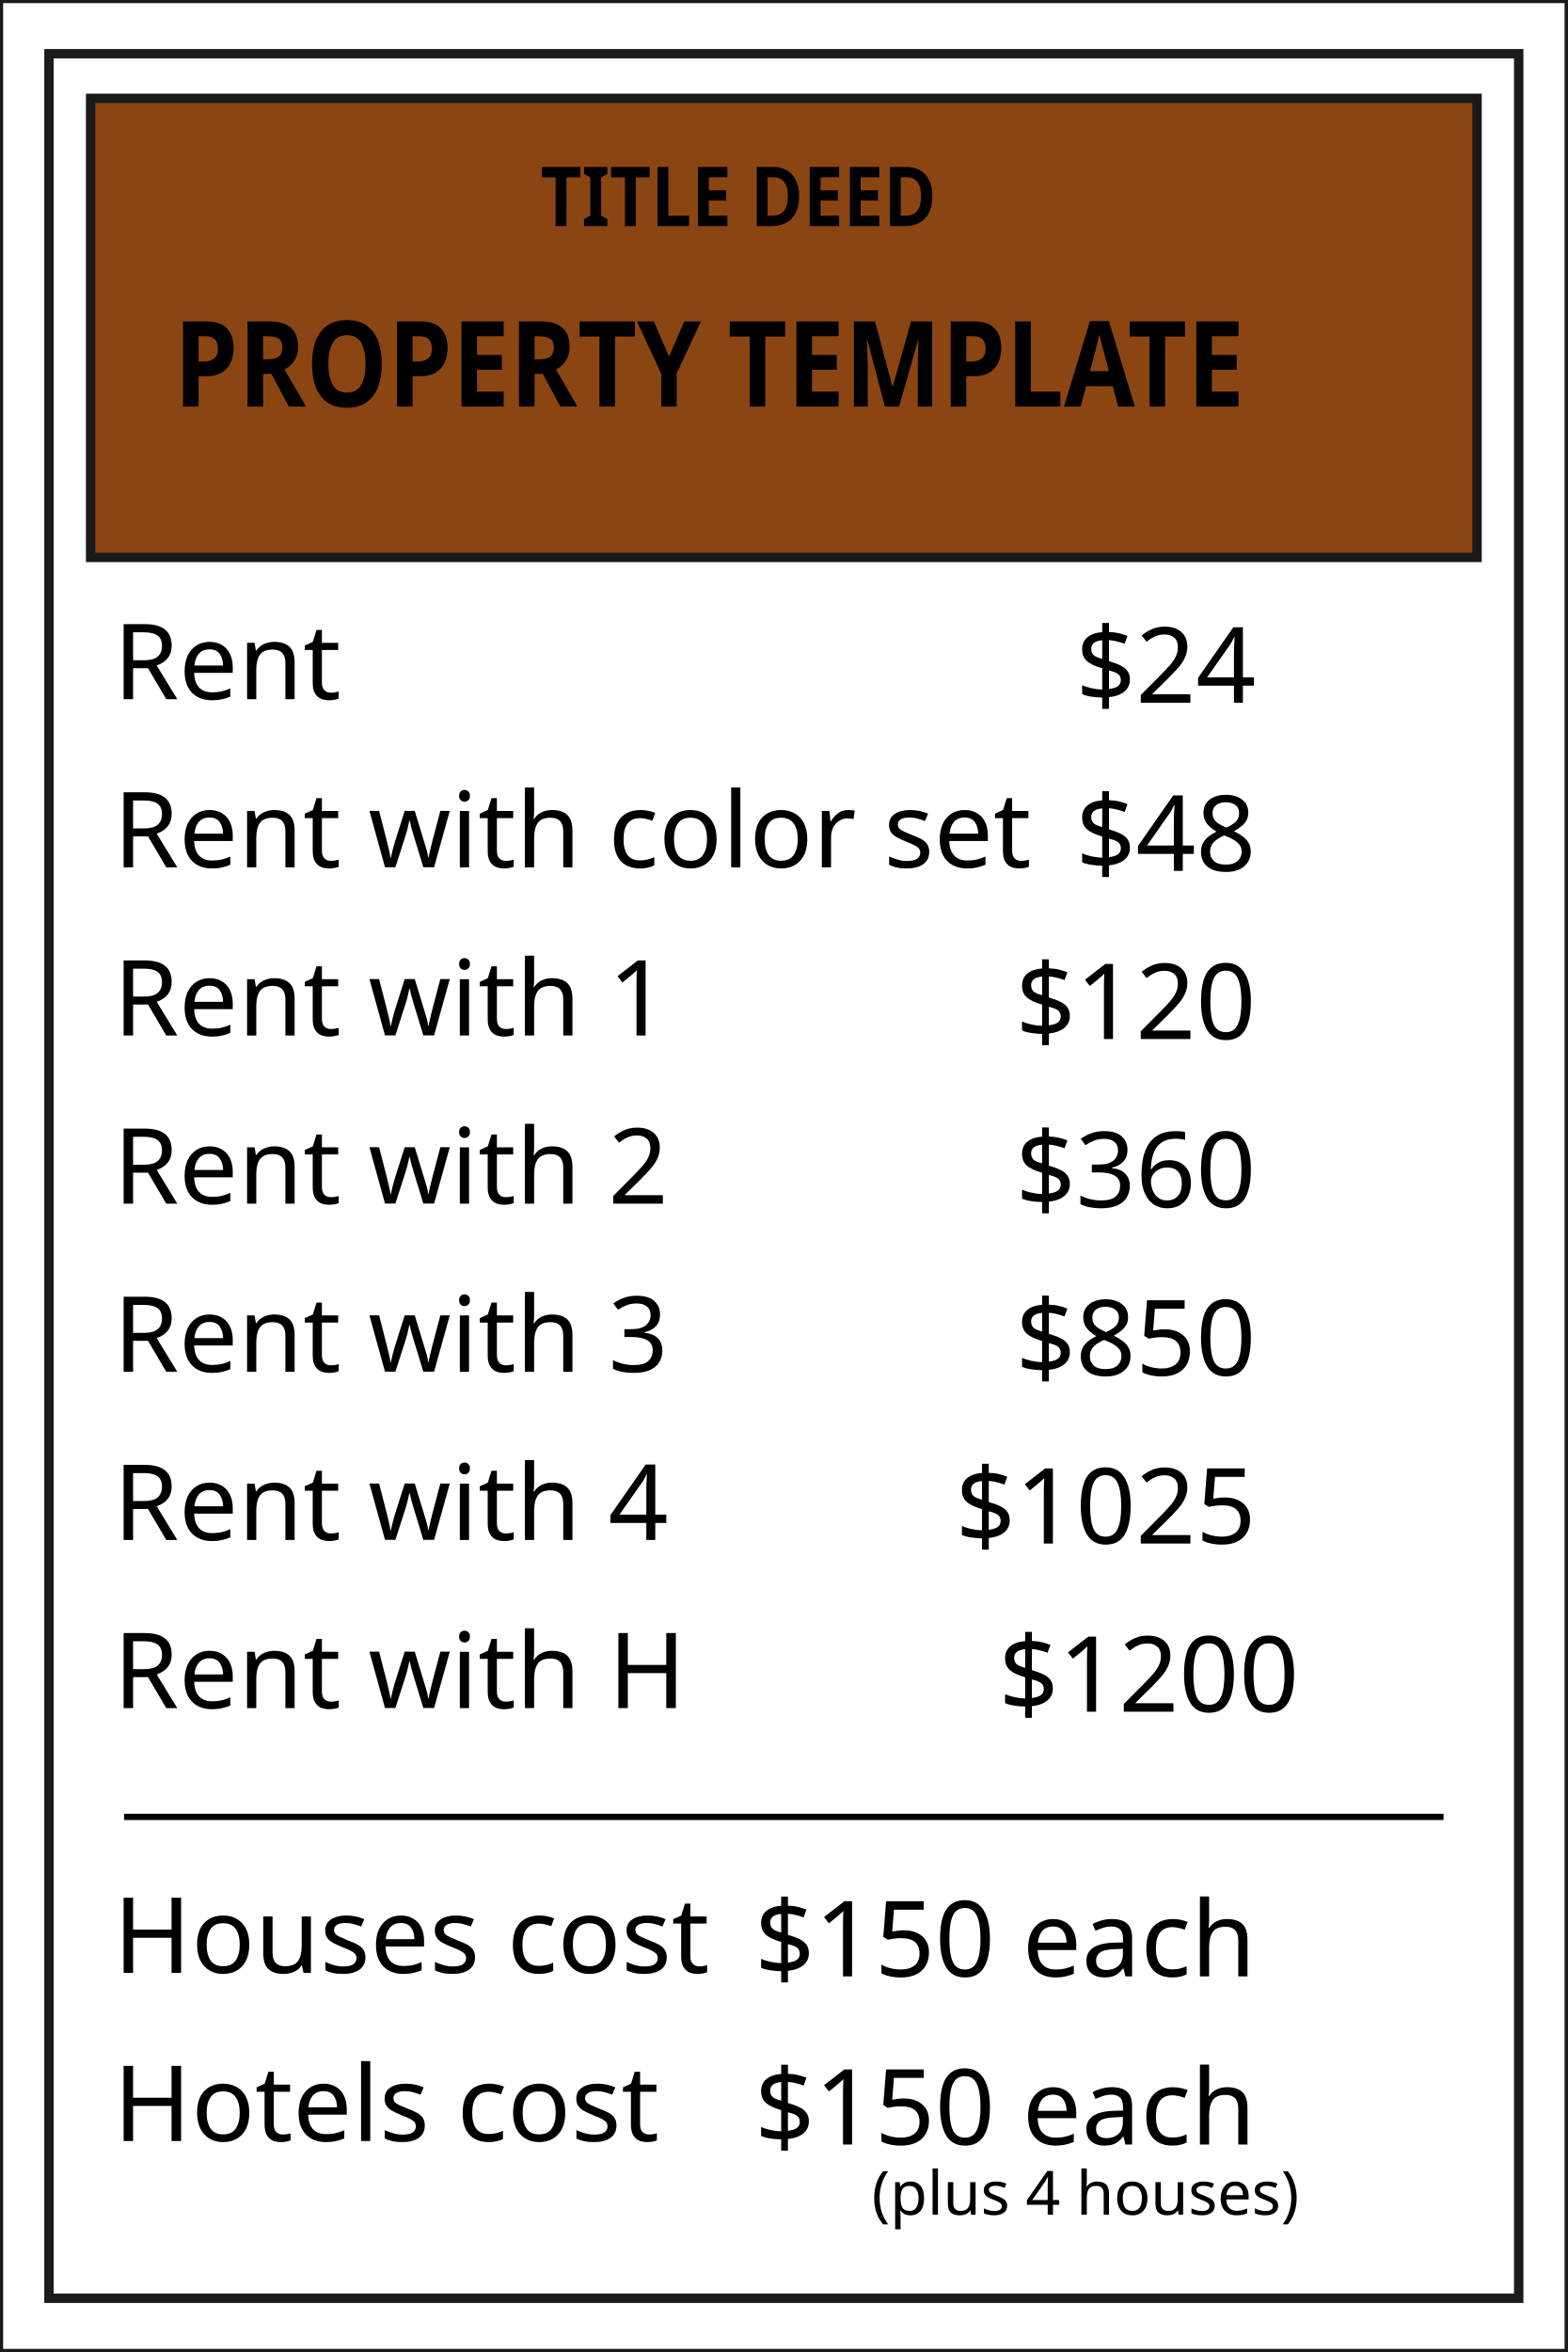
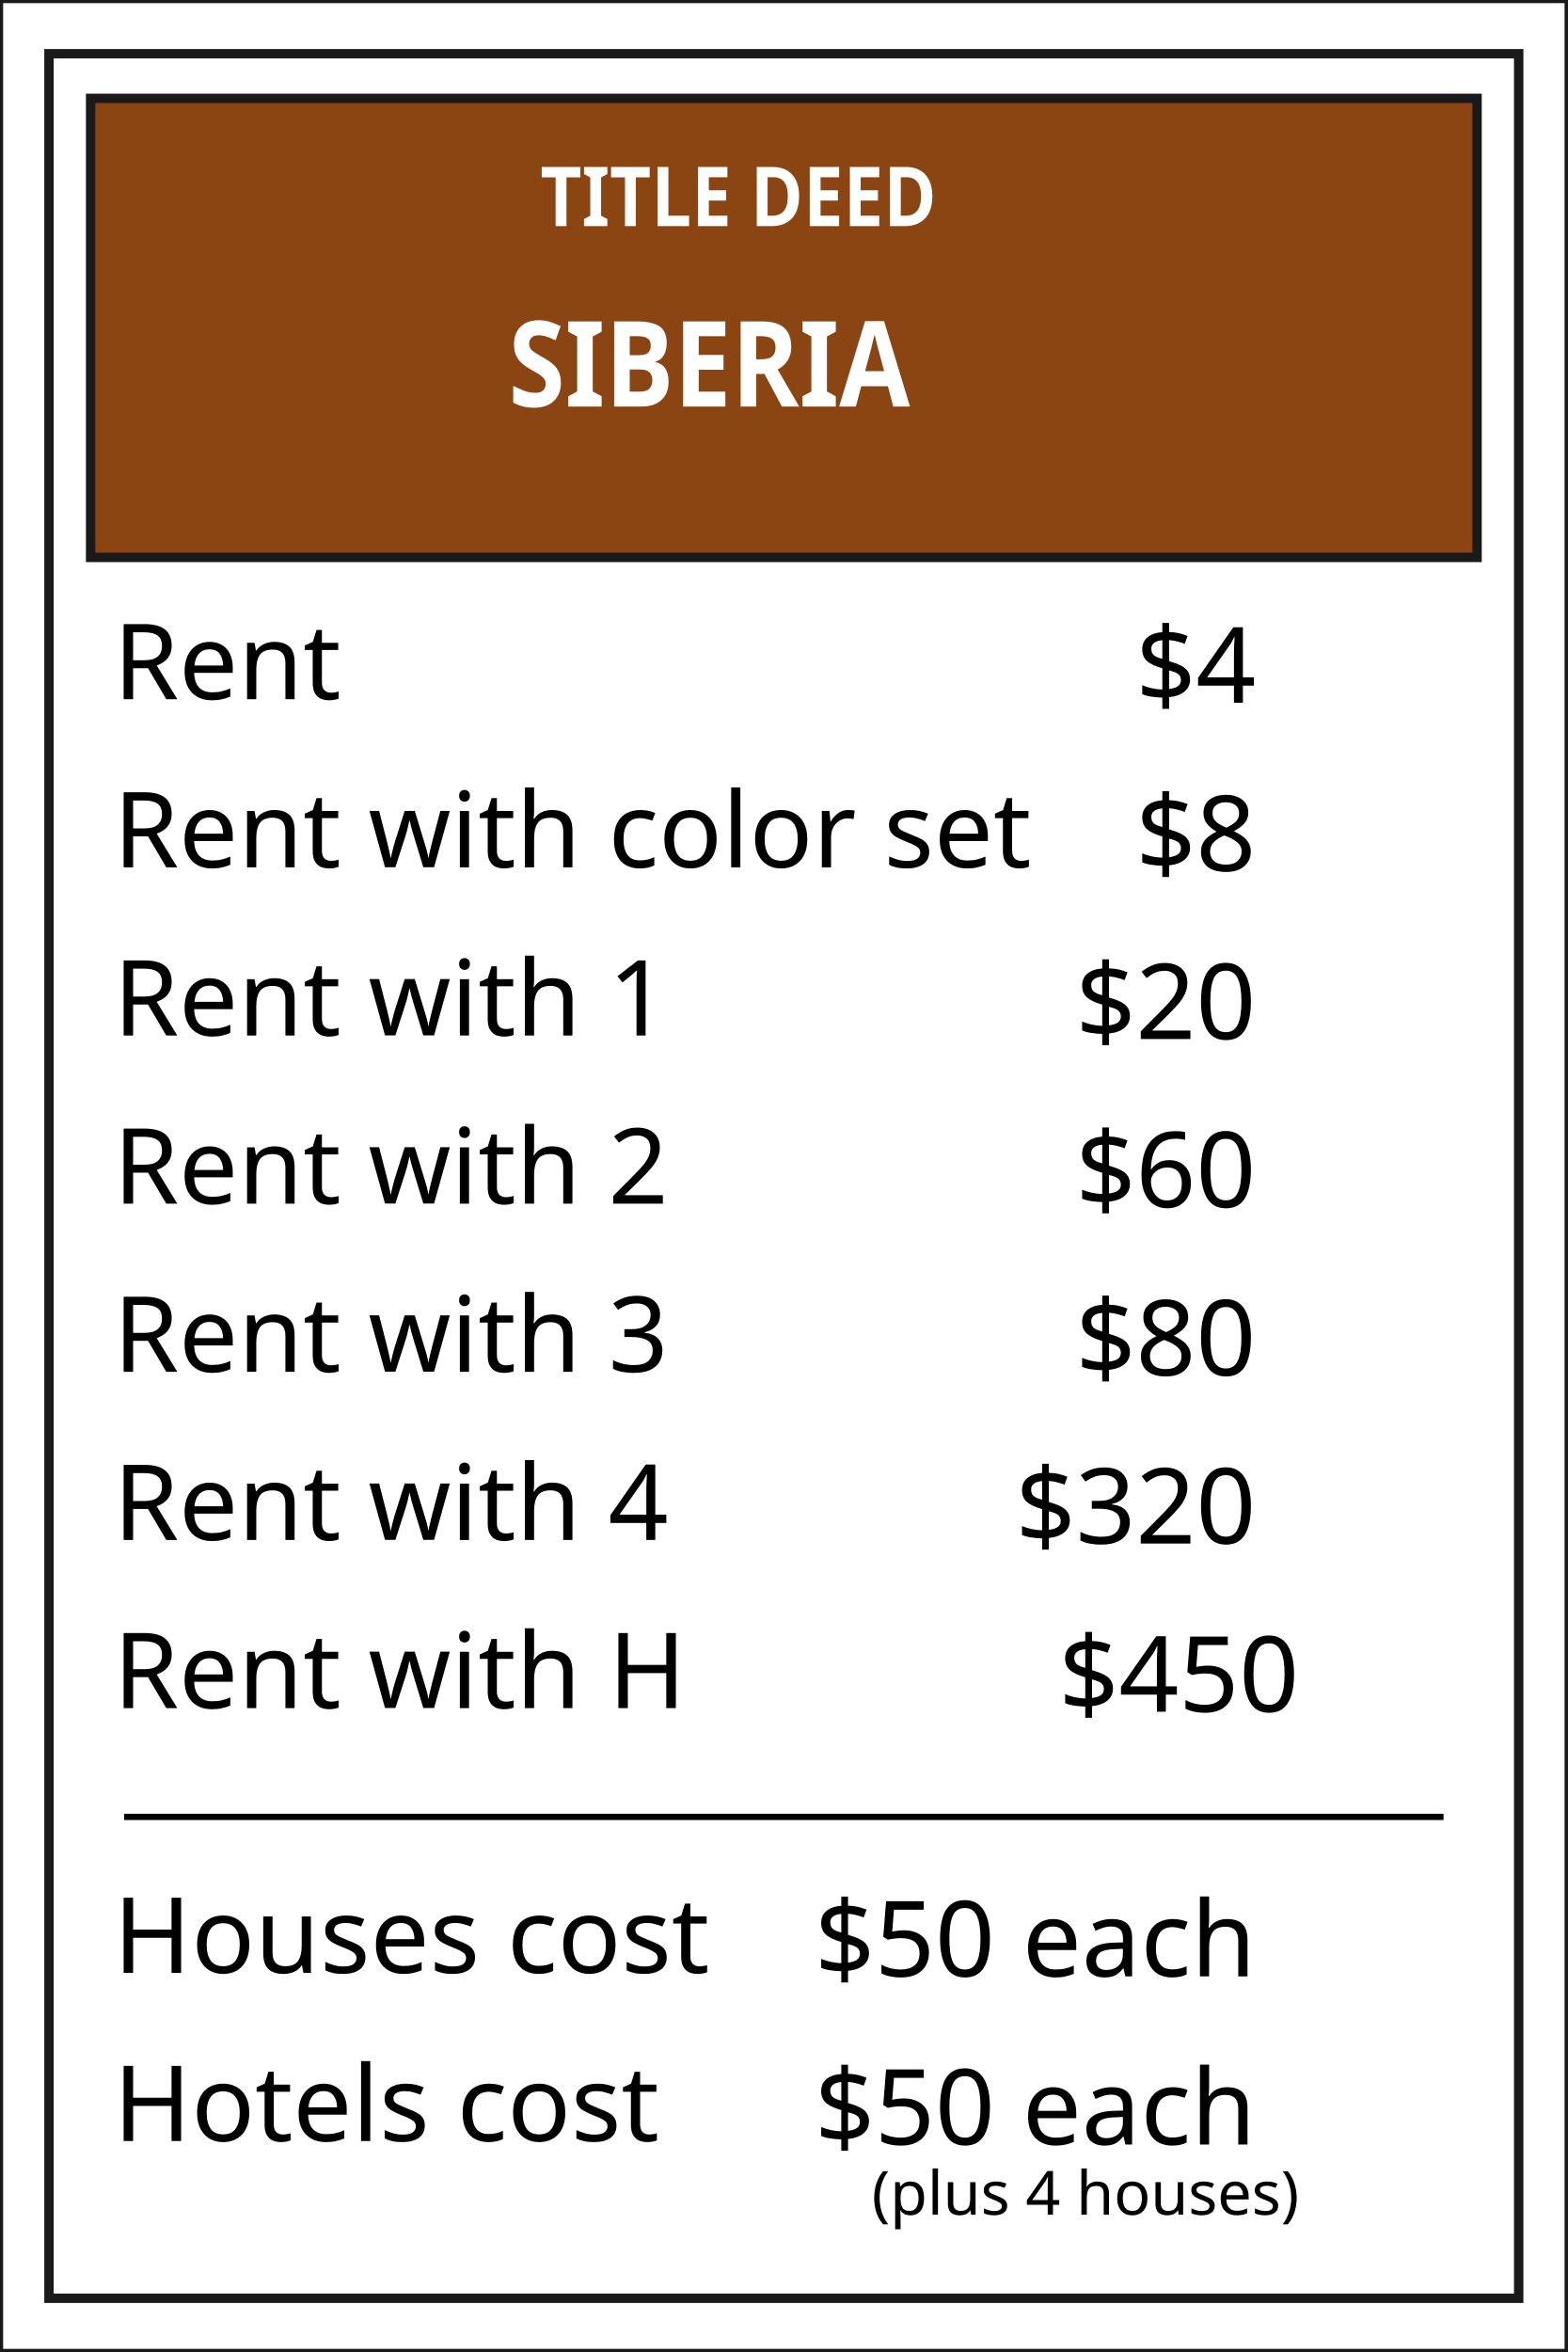
<svg xmlns="http://www.w3.org/2000/svg" width="200mm" height="300mm" viewBox="0 0 200 300" version="1.1" id="svg1">
  <defs id="defs1">
    <linearGradient id="swatch1">
      <stop style="stop-color:#ffff00;stop-opacity:1;" offset="0" id="stop1" />
    </linearGradient>
  </defs>
  <g id="layer1">
    <rect style="fill:#ffffff;stroke:#1a1a1a;stroke-width:0.8;paint-order:markers fill stroke" id="rect2" width="200" height="300" x="0" y="0" />
    <rect style="fill:none;stroke:#1a1a1a;stroke-width:1.2;stroke-dasharray:none;paint-order:stroke fill markers" id="rect1" width="187.501" height="286.291" x="6.249" y="6.854" />
    <rect style="fill:#8b4513;stroke:#1a1a1a;stroke-width:1.2;stroke-dasharray:none;paint-order:markers fill stroke;fill-opacity:1" id="rect1-3" width="176.875" height="58.551" x="11.562" y="12.548" />
    <g id="g17" transform="translate(0.9512508,3.604096)">
      <text xml:space="preserve" style="font-style:normal;font-weight:normal;font-size:10.583px;line-height:1.6;font-family:sans-serif;fill:#000000;fill-opacity:1;stroke:none;stroke-width:0.265" x="13.529" y="85.576" id="text1">
        <tspan id="tspan38" x="13.529" y="85.576" style="font-style:normal;font-variant:normal;font-weight:normal;font-stretch:normal;font-size:13.406px;line-height:1.6;font-family:Sans;-inkscape-font-specification:'Sans, Normal';font-variant-ligatures:normal;font-variant-caps:normal;font-variant-numeric:normal;font-variant-east-asian:normal">Rent</tspan>
        <tspan id="tspan39" x="13.529" y="107.025" style="font-style:normal;font-variant:normal;font-weight:normal;font-stretch:normal;font-size:13.406px;line-height:1.6;font-family:Sans;-inkscape-font-specification:'Sans, Normal';font-variant-ligatures:normal;font-variant-caps:normal;font-variant-numeric:normal;font-variant-east-asian:normal">Rent with color set</tspan>
        <tspan id="tspan40" x="13.529" y="128.474" style="font-style:normal;font-variant:normal;font-weight:normal;font-stretch:normal;font-size:13.406px;line-height:1.6;font-family:Sans;-inkscape-font-specification:'Sans, Normal';font-variant-ligatures:normal;font-variant-caps:normal;font-variant-numeric:normal;font-variant-east-asian:normal">Rent with 1</tspan>
        <tspan id="tspan41" x="13.529" y="149.923" style="font-style:normal;font-variant:normal;font-weight:normal;font-stretch:normal;font-size:13.406px;line-height:1.6;font-family:Sans;-inkscape-font-specification:'Sans, Normal';font-variant-ligatures:normal;font-variant-caps:normal;font-variant-numeric:normal;font-variant-east-asian:normal">Rent with 2</tspan>
        <tspan id="tspan42" x="13.529" y="171.372" style="font-style:normal;font-variant:normal;font-weight:normal;font-stretch:normal;font-size:13.406px;line-height:1.6;font-family:Sans;-inkscape-font-specification:'Sans, Normal';font-variant-ligatures:normal;font-variant-caps:normal;font-variant-numeric:normal;font-variant-east-asian:normal">Rent with 3</tspan>
        <tspan id="tspan43" x="13.529" y="192.821" style="font-style:normal;font-variant:normal;font-weight:normal;font-stretch:normal;font-size:13.406px;line-height:1.6;font-family:Sans;-inkscape-font-specification:'Sans, Normal';font-variant-ligatures:normal;font-variant-caps:normal;font-variant-numeric:normal;font-variant-east-asian:normal">Rent with 4</tspan>
        <tspan id="tspan44" x="13.529" y="214.27" style="font-style:normal;font-variant:normal;font-weight:normal;font-stretch:normal;font-size:13.406px;line-height:1.6;font-family:Sans;-inkscape-font-specification:'Sans, Normal';font-variant-ligatures:normal;font-variant-caps:normal;font-variant-numeric:normal;font-variant-east-asian:normal">Rent with H</tspan>
      </text>
      <text xml:space="preserve" style="font-style:normal;font-weight:normal;font-size:10.583px;line-height:1.6;font-family:sans-serif;text-align:end;text-anchor:end;fill:#000000;fill-opacity:1;stroke:none;stroke-width:0.265" x="184.047" y="86.026" id="text11">
-         <tspan id="tspan11" style="font-style:normal;font-variant:normal;font-weight:normal;font-stretch:normal;font-size:13.406px;line-height:1.6;font-family:Sans;-inkscape-font-specification:'Sans, Normal';font-variant-ligatures:normal;font-variant-caps:normal;font-variant-numeric:normal;font-variant-east-asian:normal;text-align:end;text-anchor:end;stroke-width:0.265" x="184.047" y="86.026">$24</tspan>
-         <tspan style="font-style:normal;font-variant:normal;font-weight:normal;font-stretch:normal;font-size:13.406px;line-height:1.6;font-family:Sans;-inkscape-font-specification:'Sans, Normal';font-variant-ligatures:normal;font-variant-caps:normal;font-variant-numeric:normal;font-variant-east-asian:normal;text-align:end;text-anchor:end;stroke-width:0.265" x="184.047" y="107.475" id="tspan12">$48</tspan>
-         <tspan style="font-style:normal;font-variant:normal;font-weight:normal;font-stretch:normal;font-size:13.406px;line-height:1.6;font-family:Sans;-inkscape-font-specification:'Sans, Normal';font-variant-ligatures:normal;font-variant-caps:normal;font-variant-numeric:normal;font-variant-east-asian:normal;text-align:end;text-anchor:end;stroke-width:0.265" x="184.047" y="128.924" id="tspan13">$120</tspan>
-         <tspan style="font-style:normal;font-variant:normal;font-weight:normal;font-stretch:normal;font-size:13.406px;line-height:1.6;font-family:Sans;-inkscape-font-specification:'Sans, Normal';font-variant-ligatures:normal;font-variant-caps:normal;font-variant-numeric:normal;font-variant-east-asian:normal;text-align:end;text-anchor:end;stroke-width:0.265" x="184.047" y="150.373" id="tspan14">$360</tspan>
-         <tspan style="font-style:normal;font-variant:normal;font-weight:normal;font-stretch:normal;font-size:13.406px;line-height:1.6;font-family:Sans;-inkscape-font-specification:'Sans, Normal';font-variant-ligatures:normal;font-variant-caps:normal;font-variant-numeric:normal;font-variant-east-asian:normal;text-align:end;text-anchor:end;stroke-width:0.265" x="184.047" y="171.822" id="tspan15">$850</tspan>
-         <tspan style="font-style:normal;font-variant:normal;font-weight:normal;font-stretch:normal;font-size:13.406px;line-height:1.6;font-family:Sans;-inkscape-font-specification:'Sans, Normal';font-variant-ligatures:normal;font-variant-caps:normal;font-variant-numeric:normal;font-variant-east-asian:normal;text-align:end;text-anchor:end;stroke-width:0.265" x="184.047" y="193.271" id="tspan16">$1025</tspan>
-         <tspan style="font-style:normal;font-variant:normal;font-weight:normal;font-stretch:normal;font-size:13.406px;line-height:1.6;font-family:Sans;-inkscape-font-specification:'Sans, Normal';font-variant-ligatures:normal;font-variant-caps:normal;font-variant-numeric:normal;font-variant-east-asian:normal;text-align:end;text-anchor:end;stroke-width:0.265" x="184.047" y="214.72" id="tspan17">$1200</tspan>
+         <tspan id="tspan11" style="font-style:normal;font-variant:normal;font-weight:normal;font-stretch:normal;font-size:13.406px;line-height:1.6;font-family:Sans;-inkscape-font-specification:'Sans, Normal';font-variant-ligatures:normal;font-variant-caps:normal;font-variant-numeric:normal;font-variant-east-asian:normal;text-align:end;text-anchor:end;stroke-width:0.265" x="184.047" y="86.026">$4</tspan>
+         <tspan style="font-style:normal;font-variant:normal;font-weight:normal;font-stretch:normal;font-size:13.406px;line-height:1.6;font-family:Sans;-inkscape-font-specification:'Sans, Normal';font-variant-ligatures:normal;font-variant-caps:normal;font-variant-numeric:normal;font-variant-east-asian:normal;text-align:end;text-anchor:end;stroke-width:0.265" x="184.047" y="107.475" id="tspan12">$8</tspan>
+         <tspan style="font-style:normal;font-variant:normal;font-weight:normal;font-stretch:normal;font-size:13.406px;line-height:1.6;font-family:Sans;-inkscape-font-specification:'Sans, Normal';font-variant-ligatures:normal;font-variant-caps:normal;font-variant-numeric:normal;font-variant-east-asian:normal;text-align:end;text-anchor:end;stroke-width:0.265" x="184.047" y="128.924" id="tspan13">$20</tspan>
+         <tspan style="font-style:normal;font-variant:normal;font-weight:normal;font-stretch:normal;font-size:13.406px;line-height:1.6;font-family:Sans;-inkscape-font-specification:'Sans, Normal';font-variant-ligatures:normal;font-variant-caps:normal;font-variant-numeric:normal;font-variant-east-asian:normal;text-align:end;text-anchor:end;stroke-width:0.265" x="184.047" y="150.373" id="tspan14">$60</tspan>
+         <tspan style="font-style:normal;font-variant:normal;font-weight:normal;font-stretch:normal;font-size:13.406px;line-height:1.6;font-family:Sans;-inkscape-font-specification:'Sans, Normal';font-variant-ligatures:normal;font-variant-caps:normal;font-variant-numeric:normal;font-variant-east-asian:normal;text-align:end;text-anchor:end;stroke-width:0.265" x="184.047" y="171.822" id="tspan15">$80</tspan>
+         <tspan style="font-style:normal;font-variant:normal;font-weight:normal;font-stretch:normal;font-size:13.406px;line-height:1.6;font-family:Sans;-inkscape-font-specification:'Sans, Normal';font-variant-ligatures:normal;font-variant-caps:normal;font-variant-numeric:normal;font-variant-east-asian:normal;text-align:end;text-anchor:end;stroke-width:0.265" x="184.047" y="193.271" id="tspan16">$320</tspan>
+         <tspan style="font-style:normal;font-variant:normal;font-weight:normal;font-stretch:normal;font-size:13.406px;line-height:1.6;font-family:Sans;-inkscape-font-specification:'Sans, Normal';font-variant-ligatures:normal;font-variant-caps:normal;font-variant-numeric:normal;font-variant-east-asian:normal;text-align:end;text-anchor:end;stroke-width:0.265" x="184.047" y="214.72" id="tspan17">$450</tspan>
      </text>
    </g>
    <g id="g17-3" transform="translate(0.9512508,166.0587)">
      <text xml:space="preserve" style="font-style:normal;font-variant:normal;font-weight:normal;font-stretch:normal;font-size:13.406px;line-height:1.6;font-family:sans-serif;-inkscape-font-specification:'sans-serif, Normal';font-variant-ligatures:normal;font-variant-caps:normal;font-variant-numeric:normal;font-variant-east-asian:normal;fill:#000000;fill-opacity:1;stroke:none;stroke-width:0.265" x="13.529" y="85.576" id="text1-8">
        <tspan id="tspan1-1" style="font-style:normal;font-variant:normal;font-weight:normal;font-stretch:normal;font-size:13.406px;line-height:1.6;font-family:sans-serif;-inkscape-font-specification:'sans-serif, Normal';font-variant-ligatures:normal;font-variant-caps:normal;font-variant-numeric:normal;font-variant-east-asian:normal;stroke-width:0.265" x="13.529" y="85.576">Houses cost</tspan>
        <tspan style="font-style:normal;font-variant:normal;font-weight:normal;font-stretch:normal;font-size:13.406px;line-height:1.6;font-family:sans-serif;-inkscape-font-specification:'sans-serif, Normal';font-variant-ligatures:normal;font-variant-caps:normal;font-variant-numeric:normal;font-variant-east-asian:normal;stroke-width:0.265" x="13.529" y="107.025" id="tspan8-4">Hotels cost</tspan>
      </text>
      <text xml:space="preserve" style="font-style:normal;font-weight:normal;font-size:10.583px;line-height:0;font-family:sans-serif;text-align:end;text-anchor:end;fill:#000000;fill-opacity:1;stroke:none;stroke-width:0.265" x="184.047" y="86.026" id="text11-9">
-         <tspan style="font-style:normal;font-variant:normal;font-weight:normal;font-stretch:normal;font-size:13.406px;line-height:1.6;font-family:Sans;-inkscape-font-specification:'Sans, Normal';font-variant-ligatures:normal;font-variant-caps:normal;font-variant-numeric:normal;font-variant-east-asian:normal;text-align:end;text-anchor:end;stroke-width:0.265" id="tspan47" x="184.047" y="86.026">$150 each</tspan>
-         <tspan style="font-style:normal;font-variant:normal;font-weight:normal;font-stretch:normal;font-size:13.406px;line-height:1.6;font-family:Sans;-inkscape-font-specification:'Sans, Normal';font-variant-ligatures:normal;font-variant-caps:normal;font-variant-numeric:normal;font-variant-east-asian:normal;text-align:end;text-anchor:end;stroke-width:0.265" id="tspan48" x="184.047" y="107.475">$150 each</tspan>
+         <tspan style="font-style:normal;font-variant:normal;font-weight:normal;font-stretch:normal;font-size:13.406px;line-height:1.6;font-family:Sans;-inkscape-font-specification:'Sans, Normal';font-variant-ligatures:normal;font-variant-caps:normal;font-variant-numeric:normal;font-variant-east-asian:normal;text-align:end;text-anchor:end;stroke-width:0.265" id="tspan47" x="184.047" y="86.026">$50 each</tspan>
+         <tspan style="font-style:normal;font-variant:normal;font-weight:normal;font-stretch:normal;font-size:13.406px;line-height:1.6;font-family:Sans;-inkscape-font-specification:'Sans, Normal';font-variant-ligatures:normal;font-variant-caps:normal;font-variant-numeric:normal;font-variant-east-asian:normal;text-align:end;text-anchor:end;stroke-width:0.265" id="tspan48" x="184.047" y="107.475">$50 each</tspan>
        <tspan style="font-size:7.761px;line-height:1.25;text-align:end;letter-spacing:0px;text-anchor:end;stroke-width:0.265" x="184.047" y="121.428" id="tspan23" dy="-5">(plus 4 houses)</tspan>
      </text>
    </g>
    <path style="fill:none;stroke:#000000;stroke-width:0.8;stroke-linecap:butt;stroke-linejoin:miter;stroke-dasharray:none;stroke-opacity:1" d="M 15.84,231.747 H 184.16" id="path23" />
-     <text xml:space="preserve" style="font-style:normal;font-variant:normal;font-weight:normal;font-stretch:normal;font-size:9.834px;font-family:sans-serif;-inkscape-font-specification:'sans-serif, ';font-variant-ligatures:normal;font-variant-caps:normal;font-variant-numeric:normal;font-variant-east-asian:normal;fill:#000000;fill-opacity:1;stroke:none;stroke-width:0.246" x="107.771" y="26.802" id="text49" transform="scale(0.9291767,1.076222)">
-       <tspan id="tspan49" style="font-style:normal;font-variant:normal;font-weight:bold;font-stretch:normal;font-size:9.834px;font-family:Sans;-inkscape-font-specification:'Sans, Bold';font-variant-ligatures:normal;font-variant-caps:normal;font-variant-numeric:normal;font-variant-east-asian:normal;text-align:center;text-anchor:middle;stroke-width:0.246" x="107.771" y="26.802">TITLE DEED</tspan>
+     <text xml:space="preserve" style="font-style:normal;font-variant:normal;font-weight:normal;font-stretch:normal;font-size:9.834px;font-family:sans-serif;-inkscape-font-specification:'sans-serif, ';font-variant-ligatures:normal;font-variant-caps:normal;font-variant-numeric:normal;font-variant-east-asian:normal;fill:#ffffff;fill-opacity:1;stroke:none;stroke-width:0.246" x="107.771" y="26.802" id="text49" transform="scale(0.9291767,1.076222)">
+       <tspan id="tspan49" style="font-style:normal;font-variant:normal;font-weight:bold;font-stretch:normal;font-size:9.834px;font-family:Sans;-inkscape-font-specification:'Sans, Bold';font-variant-ligatures:normal;font-variant-caps:normal;font-variant-numeric:normal;font-variant-east-asian:normal;text-align:center;text-anchor:middle;stroke-width:0.246;fill:#ffffff" x="107.771" y="26.802">TITLE DEED</tspan>
    </text>
-     <text xml:space="preserve" style="font-style:normal;font-weight:normal;font-size:14.111px;font-family:sans-serif;fill:#000000;fill-opacity:1;stroke:none;stroke-width:0.246" x="106.648" y="48.133" id="text50" transform="scale(0.9282208,1.07733)">
-       <tspan id="tspan50" style="font-weight:bold;font-size:14.111px;text-align:center;text-anchor:middle;stroke-width:0.246" x="106.648" y="48.133">PROPERTY TEMPLATE</tspan>
+     <text xml:space="preserve" style="font-style:normal;font-weight:normal;font-size:14.111px;font-family:sans-serif;fill:#ffffff;fill-opacity:1;stroke:none;stroke-width:0.246" x="106.648" y="48.133" id="text50" transform="scale(0.9282208,1.07733)">
+       <tspan style="font-weight:bold;font-size:14.111px;text-align:center;text-anchor:middle;stroke-width:0.246;fill:#ffffff" x="106.648" y="48.133" id="tspan2">SIBERIA</tspan>
    </text>
  </g>
</svg>
